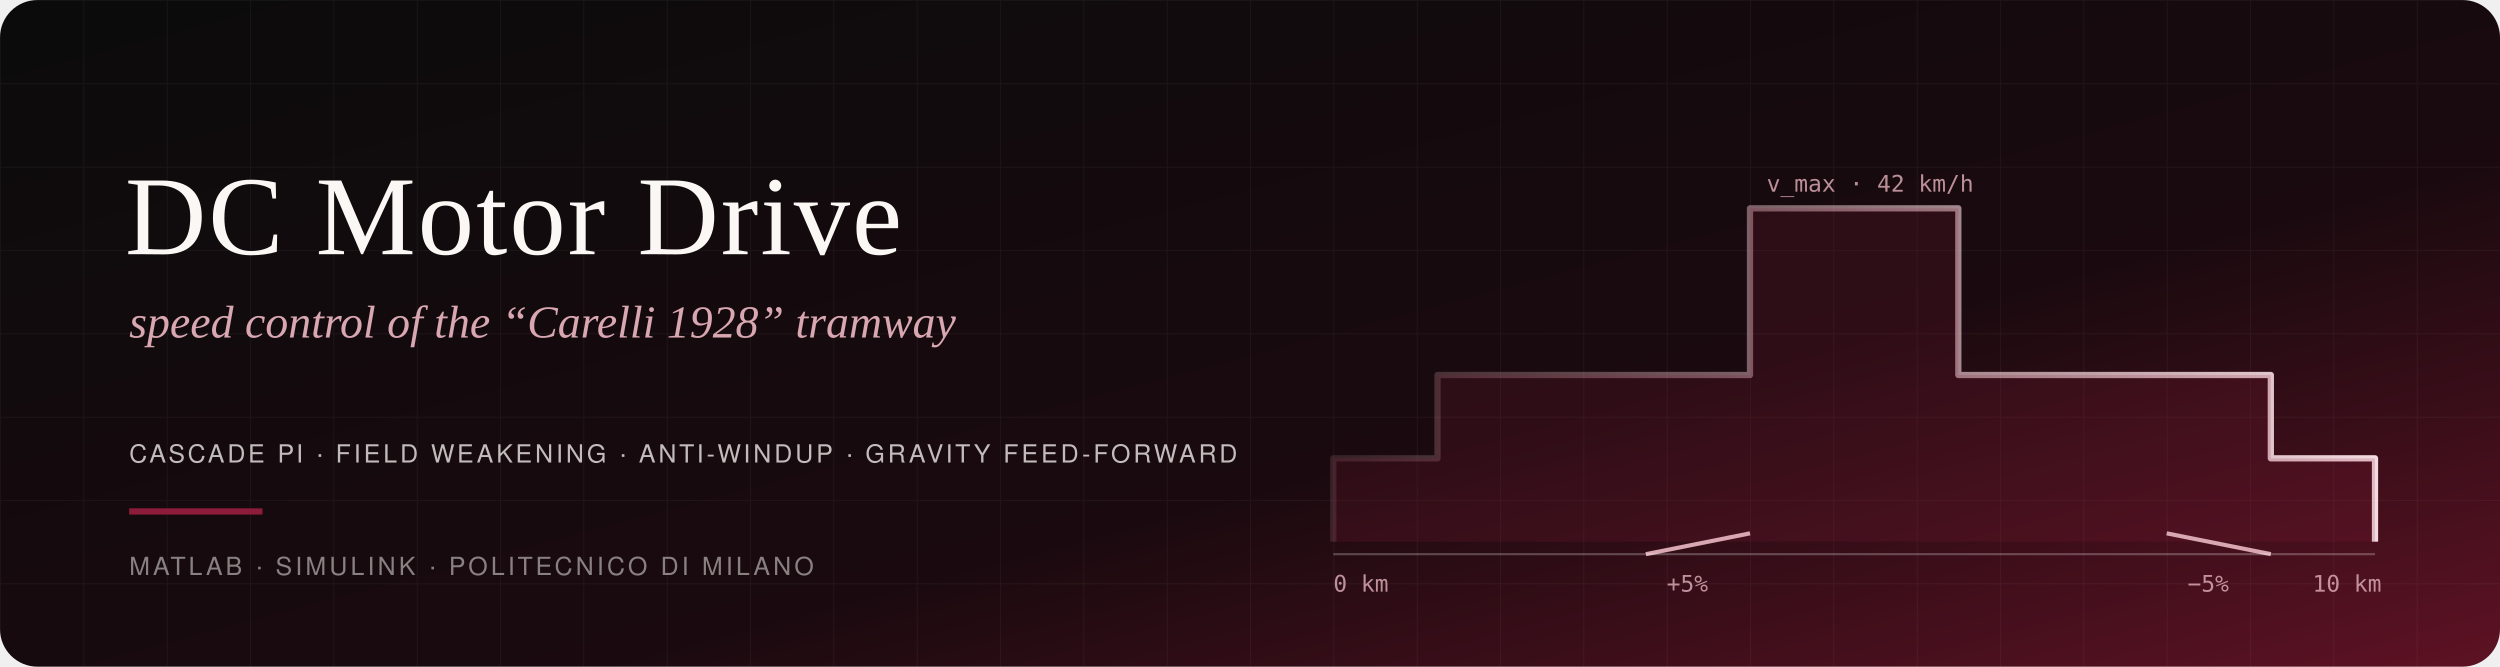
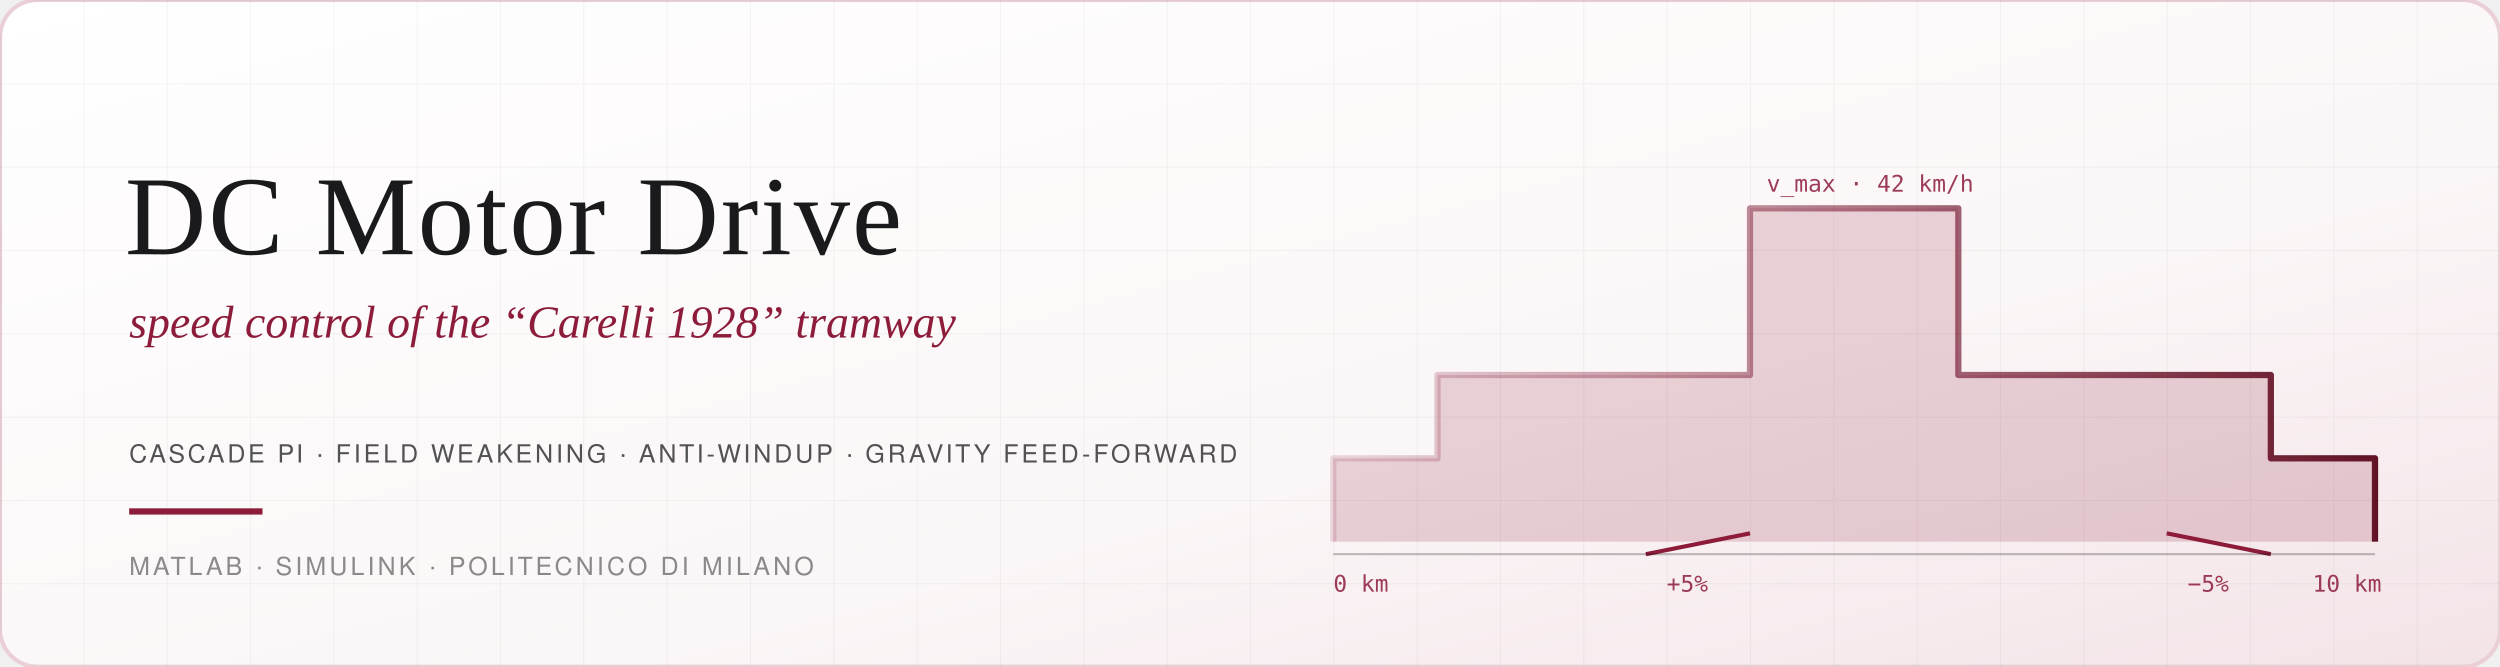
<svg xmlns="http://www.w3.org/2000/svg" width="1200" height="320" viewBox="0 0 1200 320">
  <defs>
    <linearGradient id="bg" x1="0" y1="0" x2="1" y2="1">
-       <stop offset="0" stop-color="#0B0B0C" />
-       <stop offset="0.62" stop-color="#1A0A0F" />
+       <stop offset="0" stop-color="#FFFFFF" />
+       <stop offset="0.62" stop-color="#FBF6F7" />
+       <stop offset="1" stop-color="#F3E3E7" />
+     </linearGradient>
+     <linearGradient id="line" x1="0" x2="1">
+       <stop offset="0" stop-color="#8C1C3A" stop-opacity="0.15" />
      <stop offset="1" stop-color="#5E1224" />
    </linearGradient>
-     <linearGradient id="line" x1="0" x2="1">
-       <stop offset="0" stop-color="#D8A7B1" stop-opacity="0.15" />
-       <stop offset="1" stop-color="#F3DCE1" />
-     </linearGradient>
    <pattern id="grid" width="40" height="40" patternUnits="userSpaceOnUse">
-       <path d="M40 0H0V40" fill="none" stroke="#FFFFFF" stroke-opacity="0.04" />
+       <path d="M40 0H0V40" fill="none" stroke="#000000" stroke-opacity="0.04" />
    </pattern>
  </defs>
-   <rect width="1200" height="320" rx="18" fill="url(#bg)" />
+   <rect width="1200" height="320" rx="18" fill="url(#bg)" stroke="#EAD0D6" stroke-width="2" />
  <rect width="1200" height="320" rx="18" fill="url(#grid)" />
  <g transform="translate(640,70)">
    <path d="M0 190 V150 H50 V110 H150 H200 V30 H300 V110 H400 H450 V150 H500 V190" fill="none" stroke="url(#line)" stroke-width="3" stroke-linejoin="round" />
    <path d="M0 190 V150 H50 V110 H150 H200 V30 H300 V110 H400 H450 V150 H500 V190 Z" fill="#8C1C3A" fill-opacity="0.18" />
-     <path d="M150 196 L200 186" stroke="#D8A7B1" stroke-width="2" />
-     <path d="M400 186 L450 196" stroke="#D8A7B1" stroke-width="2" />
-     <line x1="0" y1="196" x2="500" y2="196" stroke="#FFFFFF" stroke-opacity="0.25" />
-     <g font-family="Menlo, Consolas, monospace" font-size="11" fill="#D8A7B1" fill-opacity="0.85">
+     <path d="M150 196 L200 186" stroke="#8C1C3A" stroke-width="2" />
+     <path d="M400 186 L450 196" stroke="#8C1C3A" stroke-width="2" />
+     <line x1="0" y1="196" x2="500" y2="196" stroke="#000000" stroke-opacity="0.25" />
+     <g font-family="Menlo, Consolas, monospace" font-size="11" fill="#8C1C3A" fill-opacity="0.85">
      <text x="160" y="214">+5%</text>
      <text x="410" y="214">−5%</text>
      <text x="208" y="22">v_max · 42 km/h</text>
      <text x="0" y="214">0 km</text>
      <text x="470" y="214">10 km</text>
    </g>
  </g>
-   <g font-family="Georgia, 'Times New Roman', serif" fill="#FAF7F5">
+   <g font-family="Georgia, 'Times New Roman', serif" fill="#1A1A1D">
    <text x="60" y="122" font-size="54" letter-spacing="1">DC Motor Drive</text>
-     <text x="62" y="162" font-size="22" font-style="italic" fill="#D8A7B1">speed control of the “Carelli 1928” tramway</text>
+     <text x="62" y="162" font-size="22" font-style="italic" fill="#8C1C3A">speed control of the “Carelli 1928” tramway</text>
  </g>
-   <g font-family="Helvetica, Arial, sans-serif" font-size="12" fill="#FAF7F5" fill-opacity="0.75" letter-spacing="1.4">
+   <g font-family="Helvetica, Arial, sans-serif" font-size="12" fill="#1A1A1D" fill-opacity="0.75" letter-spacing="1.4">
    <text x="62" y="222">CASCADE PI · FIELD WEAKENING · ANTI-WINDUP · GRAVITY FEED-FORWARD</text>
  </g>
  <rect x="62" y="244" width="64" height="3" fill="#8C1C3A" />
-   <text x="62" y="276" font-family="Helvetica, Arial, sans-serif" font-size="12" fill="#FAF7F5" fill-opacity="0.5" letter-spacing="1.5">MATLAB · SIMULINK · POLITECNICO DI MILANO</text>
+   <text x="62" y="276" font-family="Helvetica, Arial, sans-serif" font-size="12" fill="#1A1A1D" fill-opacity="0.5" letter-spacing="1.5">MATLAB · SIMULINK · POLITECNICO DI MILANO</text>
</svg>
